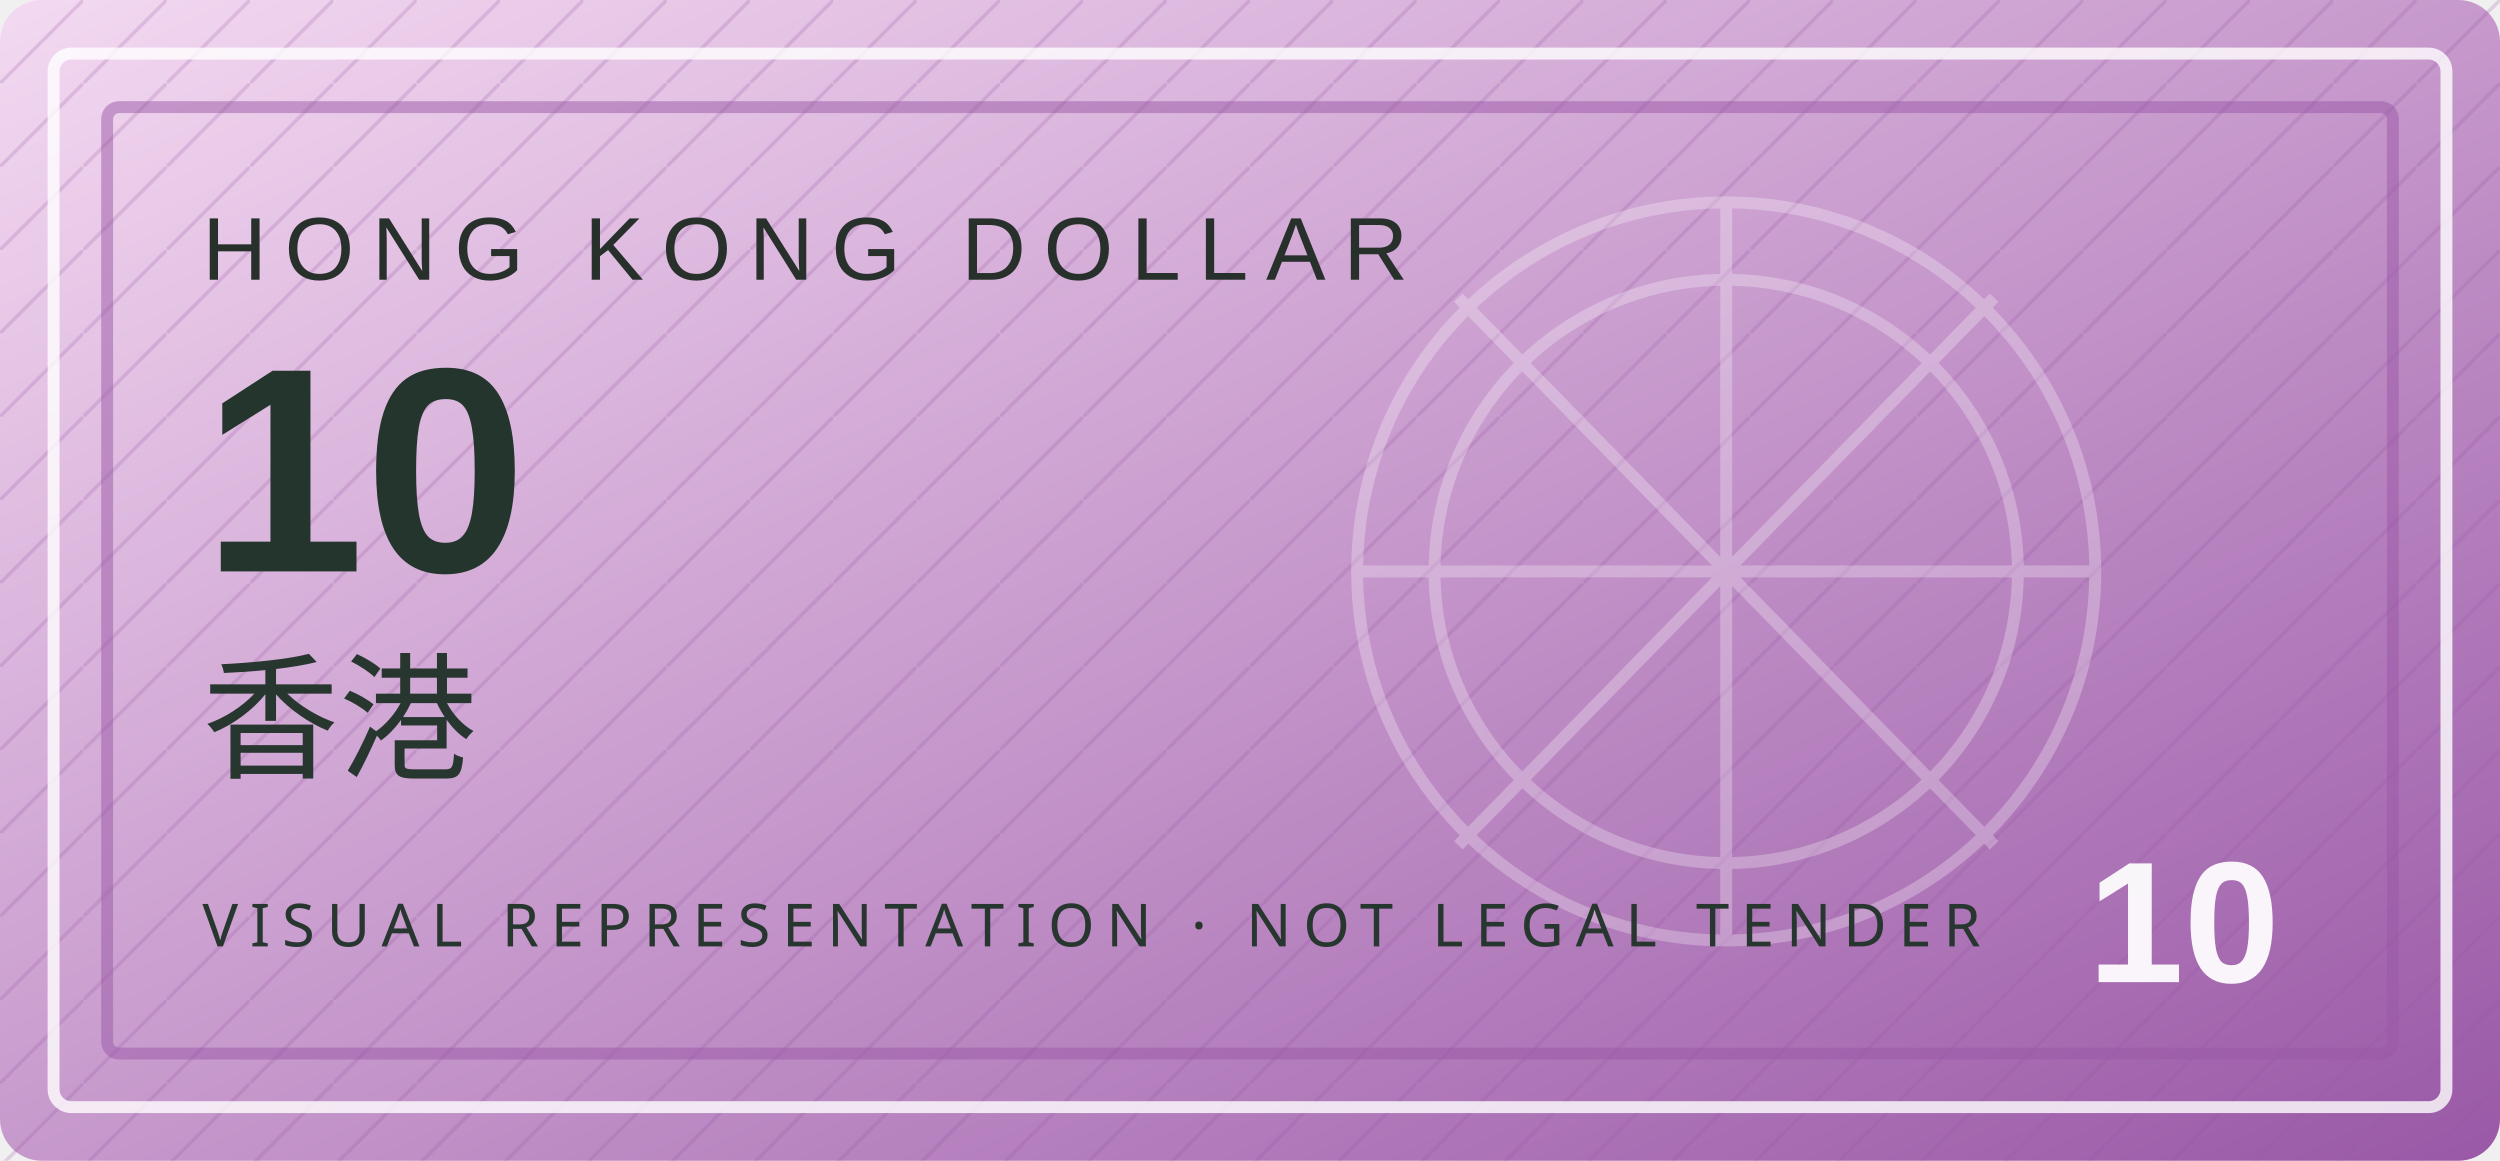
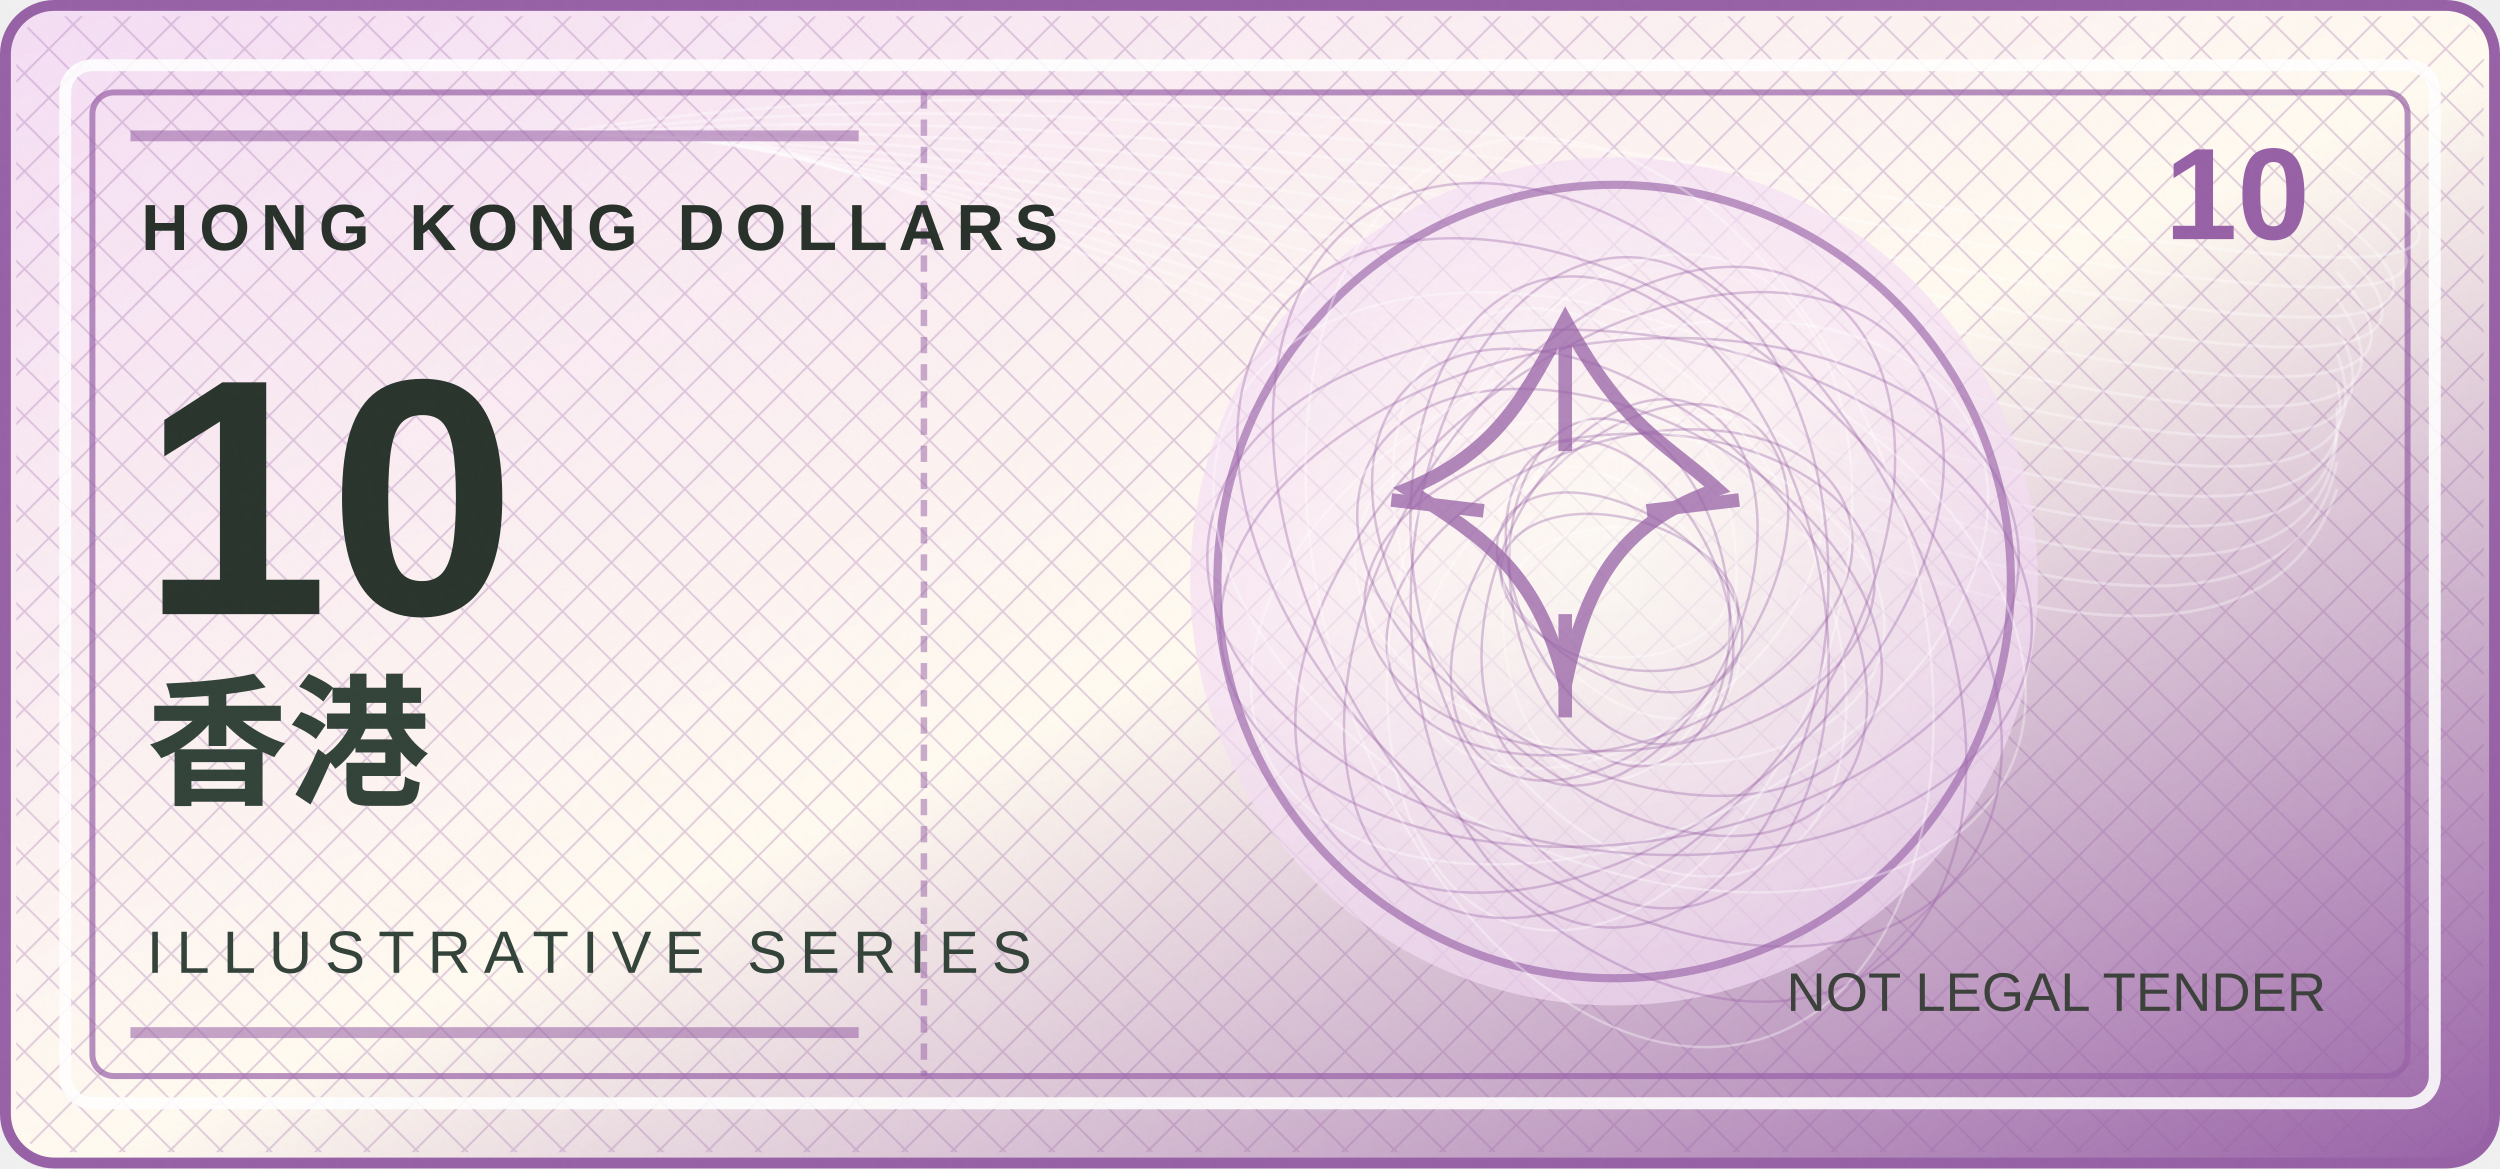
- <svg xmlns="http://www.w3.org/2000/svg" viewBox="0 0 420 195">
+ <svg xmlns="http://www.w3.org/2000/svg" viewBox="0 0 460 215" role="img" aria-label="HKD 10 illustrative banknote">
  <defs>
-     <linearGradient id="p" x2="1" y2="1">
-       <stop stop-color="#f4daf2" />
-       <stop offset="1" stop-color="#9958a6" />
+     <linearGradient id="paper" x1="0" y1="0" x2="1" y2="1">
+       <stop stop-color="#F4DDF4" />
+       <stop offset=".52" stop-color="#fffaf0" />
+       <stop offset="1" stop-color="#9761A6" />
    </linearGradient>
-     <pattern id="fine" width="14" height="14" patternUnits="userSpaceOnUse">
-       <path d="M0 14L14 0" stroke="#9958a6" stroke-opacity=".22" stroke-width=".6" />
+     <pattern id="mesh" width="9" height="9" patternUnits="userSpaceOnUse">
+       <path d="M0 0L9 9M9 0L0 9" stroke="#9761A6" stroke-width=".35" opacity=".29" />
    </pattern>
+     <radialGradient id="seal">
+       <stop stop-color="#fffef6" />
+       <stop offset="1" stop-color="#F4DDF4" />
+     </radialGradient>
+     <filter id="grain">
+       <feTurbulence baseFrequency=".44" numOctaves="2" seed="7" type="fractalNoise" />
+       <feColorMatrix type="saturate" values="0" />
+       <feComponentTransfer>
+         <feFuncA type="linear" slope=".07" />
+       </feComponentTransfer>
+     </filter>
  </defs>
-   <rect width="420" height="195" rx="7" fill="url(#p)" />
-   <rect width="420" height="195" fill="url(#fine)" />
-   <rect x="9" y="9" width="402" height="177" rx="3" fill="none" stroke="#fff" stroke-width="2" opacity=".8" />
-   <rect x="18" y="18" width="384" height="159" rx="2" fill="none" stroke="#9958a6" stroke-width="2" opacity=".5" />
-   <g opacity=".27" fill="none" stroke="#fff" stroke-width="2">
-     <circle cx="290" cy="96" r="62" />
-     <circle cx="290" cy="96" r="49" />
-     <path d="M228 96h124M290 34v124M245 50l90 92M245 142l90-92" />
+   <rect x="1" y="1" width="458" height="213" rx="9" fill="url(#paper)" stroke="#9761A6" stroke-width="2" />
+   <rect x="3" y="3" width="454" height="209" rx="7" fill="url(#mesh)" />
+   <rect x="12" y="12" width="436" height="191" rx="5" fill="none" stroke="#fff" stroke-width="2.2" opacity=".88" />
+   <rect x="17" y="17" width="426" height="181" rx="4" fill="none" stroke="#9761A6" stroke-width="1.1" opacity=".7" />
+   <path d="M100 25 Q195 8 340 35 T430 30" stroke="#fff" stroke-width=".55" opacity=".32" fill="none" />
+   <path d="M103 25 Q198 12 338.6 40 T430 35" stroke="#fff" stroke-width=".55" opacity=".32" fill="none" />
+   <path d="M106 25 Q201 16 337.2 45 T430 40" stroke="#fff" stroke-width=".55" opacity=".32" fill="none" />
+   <path d="M109 25 Q204 20 335.8 50 T430 45" stroke="#fff" stroke-width=".55" opacity=".32" fill="none" />
+   <path d="M112 25 Q207 24 334.4 55 T430 50" stroke="#fff" stroke-width=".55" opacity=".32" fill="none" />
+   <path d="M115 25 Q210 28 333 60 T430 55" stroke="#fff" stroke-width=".55" opacity=".32" fill="none" />
+   <path d="M118 25 Q213 32 331.6 65 T430 60" stroke="#fff" stroke-width=".55" opacity=".32" fill="none" />
+   <path d="M121 25 Q216 36 330.2 70 T430 65" stroke="#fff" stroke-width=".55" opacity=".32" fill="none" />
+   <path d="M124 25 Q219 40 328.8 75 T430 70" stroke="#fff" stroke-width=".55" opacity=".32" fill="none" />
+   <path d="M127 25 Q222 44 327.4 80 T430 75" stroke="#fff" stroke-width=".55" opacity=".32" fill="none" />
+   <path d="M130 25 Q225 48 326 85 T430 80" stroke="#fff" stroke-width=".55" opacity=".32" fill="none" />
+   <path d="M133 25 Q228 52 324.6 90 T430 85" stroke="#fff" stroke-width=".55" opacity=".32" fill="none" />
+   <path d="M136 25 Q231 56 323.2 95 T430 90" stroke="#fff" stroke-width=".55" opacity=".32" fill="none" />
+   <path d="M170 17V198" stroke="#9761A6" stroke-width="1.2" stroke-dasharray="3 2" opacity=".52" />
+   <circle cx="297" cy="107" r="78" fill="url(#seal)" opacity=".66" />
+   <circle cx="297" cy="107" r="73" fill="none" stroke="#9761A6" stroke-width="1.5" opacity=".63" />
+   <ellipse cx="298" cy="109" rx="20.0" ry="12.0" transform="rotate(0 298 109)" fill="none" stroke="#fff" stroke-width=".46" opacity=".35" />
+   <ellipse cx="298" cy="109" rx="22.4" ry="13.6" transform="rotate(16 298 109)" fill="none" stroke="#9761A6" stroke-width=".46" opacity=".35" />
+   <ellipse cx="298" cy="109" rx="24.9" ry="15.1" transform="rotate(32 298 109)" fill="none" stroke="#9761A6" stroke-width=".46" opacity=".35" />
+   <ellipse cx="298" cy="109" rx="27.4" ry="16.6" transform="rotate(48 298 109)" fill="none" stroke="#fff" stroke-width=".46" opacity=".35" />
+   <ellipse cx="298" cy="109" rx="29.8" ry="18.2" transform="rotate(64 298 109)" fill="none" stroke="#9761A6" stroke-width=".46" opacity=".35" />
+   <ellipse cx="298" cy="109" rx="32.3" ry="19.8" transform="rotate(80 298 109)" fill="none" stroke="#9761A6" stroke-width=".46" opacity=".35" />
+   <ellipse cx="298" cy="109" rx="34.7" ry="21.3" transform="rotate(96 298 109)" fill="none" stroke="#fff" stroke-width=".46" opacity=".35" />
+   <ellipse cx="298" cy="109" rx="37.2" ry="22.9" transform="rotate(112 298 109)" fill="none" stroke="#9761A6" stroke-width=".46" opacity=".35" />
+   <ellipse cx="298" cy="109" rx="39.6" ry="24.4" transform="rotate(128 298 109)" fill="none" stroke="#9761A6" stroke-width=".46" opacity=".35" />
+   <ellipse cx="298" cy="109" rx="42.0" ry="26.0" transform="rotate(144 298 109)" fill="none" stroke="#fff" stroke-width=".46" opacity=".35" />
+   <ellipse cx="298" cy="109" rx="44.5" ry="27.5" transform="rotate(160 298 109)" fill="none" stroke="#9761A6" stroke-width=".46" opacity=".35" />
+   <ellipse cx="298" cy="109" rx="47.0" ry="29.1" transform="rotate(176 298 109)" fill="none" stroke="#9761A6" stroke-width=".46" opacity=".35" />
+   <ellipse cx="298" cy="109" rx="49.4" ry="30.6" transform="rotate(192 298 109)" fill="none" stroke="#fff" stroke-width=".46" opacity=".35" />
+   <ellipse cx="298" cy="109" rx="51.9" ry="32.2" transform="rotate(208 298 109)" fill="none" stroke="#9761A6" stroke-width=".46" opacity=".35" />
+   <ellipse cx="298" cy="109" rx="54.3" ry="33.7" transform="rotate(224 298 109)" fill="none" stroke="#9761A6" stroke-width=".46" opacity=".35" />
+   <ellipse cx="298" cy="109" rx="56.8" ry="35.3" transform="rotate(240 298 109)" fill="none" stroke="#fff" stroke-width=".46" opacity=".35" />
+   <ellipse cx="298" cy="109" rx="59.2" ry="36.8" transform="rotate(256 298 109)" fill="none" stroke="#9761A6" stroke-width=".46" opacity=".35" />
+   <ellipse cx="298" cy="109" rx="61.7" ry="38.4" transform="rotate(272 298 109)" fill="none" stroke="#9761A6" stroke-width=".46" opacity=".35" />
+   <ellipse cx="298" cy="109" rx="64.1" ry="39.9" transform="rotate(288 298 109)" fill="none" stroke="#fff" stroke-width=".46" opacity=".35" />
+   <ellipse cx="298" cy="109" rx="66.6" ry="41.5" transform="rotate(304 298 109)" fill="none" stroke="#9761A6" stroke-width=".46" opacity=".35" />
+   <ellipse cx="298" cy="109" rx="69.0" ry="43.0" transform="rotate(320 298 109)" fill="none" stroke="#9761A6" stroke-width=".46" opacity=".35" />
+   <ellipse cx="298" cy="109" rx="71.5" ry="44.6" transform="rotate(336 298 109)" fill="none" stroke="#fff" stroke-width=".46" opacity=".35" />
+   <ellipse cx="298" cy="109" rx="73.9" ry="46.1" transform="rotate(352 298 109)" fill="none" stroke="#9761A6" stroke-width=".46" opacity=".35" />
+   <ellipse cx="298" cy="109" rx="76.3" ry="47.6" transform="rotate(368 298 109)" fill="none" stroke="#9761A6" stroke-width=".46" opacity=".35" />
+   <ellipse cx="298" cy="109" rx="78.8" ry="49.2" transform="rotate(384 298 109)" fill="none" stroke="#fff" stroke-width=".46" opacity=".35" />
+   <ellipse cx="298" cy="109" rx="81.3" ry="50.8" transform="rotate(400 298 109)" fill="none" stroke="#9761A6" stroke-width=".46" opacity=".35" />
+   <ellipse cx="298" cy="109" rx="83.7" ry="52.3" transform="rotate(416 298 109)" fill="none" stroke="#9761A6" stroke-width=".46" opacity=".35" />
+   <ellipse cx="298" cy="109" rx="86.2" ry="53.9" transform="rotate(432 298 109)" fill="none" stroke="#fff" stroke-width=".46" opacity=".35" />
+   <g transform="translate(288 96)" fill="none" stroke="#9761A6" stroke-width="2.5" opacity=".75">
+     <path d="M0 -37 C11 -17 18 -15 28 -6 C11 0 4 10 0 30 C-5 9 -15 3 -29 -6 C-12 -13 -7 -24 0 -37Z" />
+     <path d="M-32 -4L-15 -2M15 -2L32 -4M0 -36V-13M0 17V36" />
  </g>
-   <text x="34" y="47" font-family="Arial,sans-serif" font-size="15" letter-spacing="3" fill="#28302c">HONG KONG DOLLAR</text>
-   <text x="34" y="96" font-family="Arial,sans-serif" font-weight="800" font-size="49" fill="#24352d">10</text>
-   <text x="34" y="129" font-family="sans-serif" font-size="23" fill="#27372f">香港</text>
-   <text x="34" y="159" font-family="sans-serif" font-size="10" letter-spacing="2" fill="#27372f">VISUAL REPRESENTATION · NOT LEGAL TENDER</text>
-   <text x="383" y="165" text-anchor="end" font-family="Arial" font-weight="700" font-size="29" fill="#fff" opacity=".93">10</text>
+   <path d="M24 25H158M24 190H158" stroke="#9761A6" stroke-width="2" opacity=".57" />
+   <text x="26" y="46" font-size="12" letter-spacing="2" font-family="Arial,sans-serif" fill="#28302a" font-weight="700">HONG KONG DOLLARS</text>
+   <text x="26" y="113" font-size="62" font-family="Arial,sans-serif" font-weight="800" fill="#29342d">10</text>
+   <text x="27" y="146" font-size="26" font-family="sans-serif" font-weight="600" fill="#324339">香港</text>
+   <text x="27" y="179" font-size="11" letter-spacing="2.4" font-family="Arial,sans-serif" fill="#324339">ILLUSTRATIVE SERIES</text>
+   <text x="425" y="44" text-anchor="end" font-size="24" font-family="Arial" font-weight="700" fill="#9761A6">10</text>
+   <text x="428" y="186" text-anchor="end" font-size="10" font-family="Arial" fill="#3b413a">NOT LEGAL TENDER</text>
+   <rect x="0" y="0" width="460" height="215" rx="9" filter="url(#grain)" opacity=".22" />
</svg>
